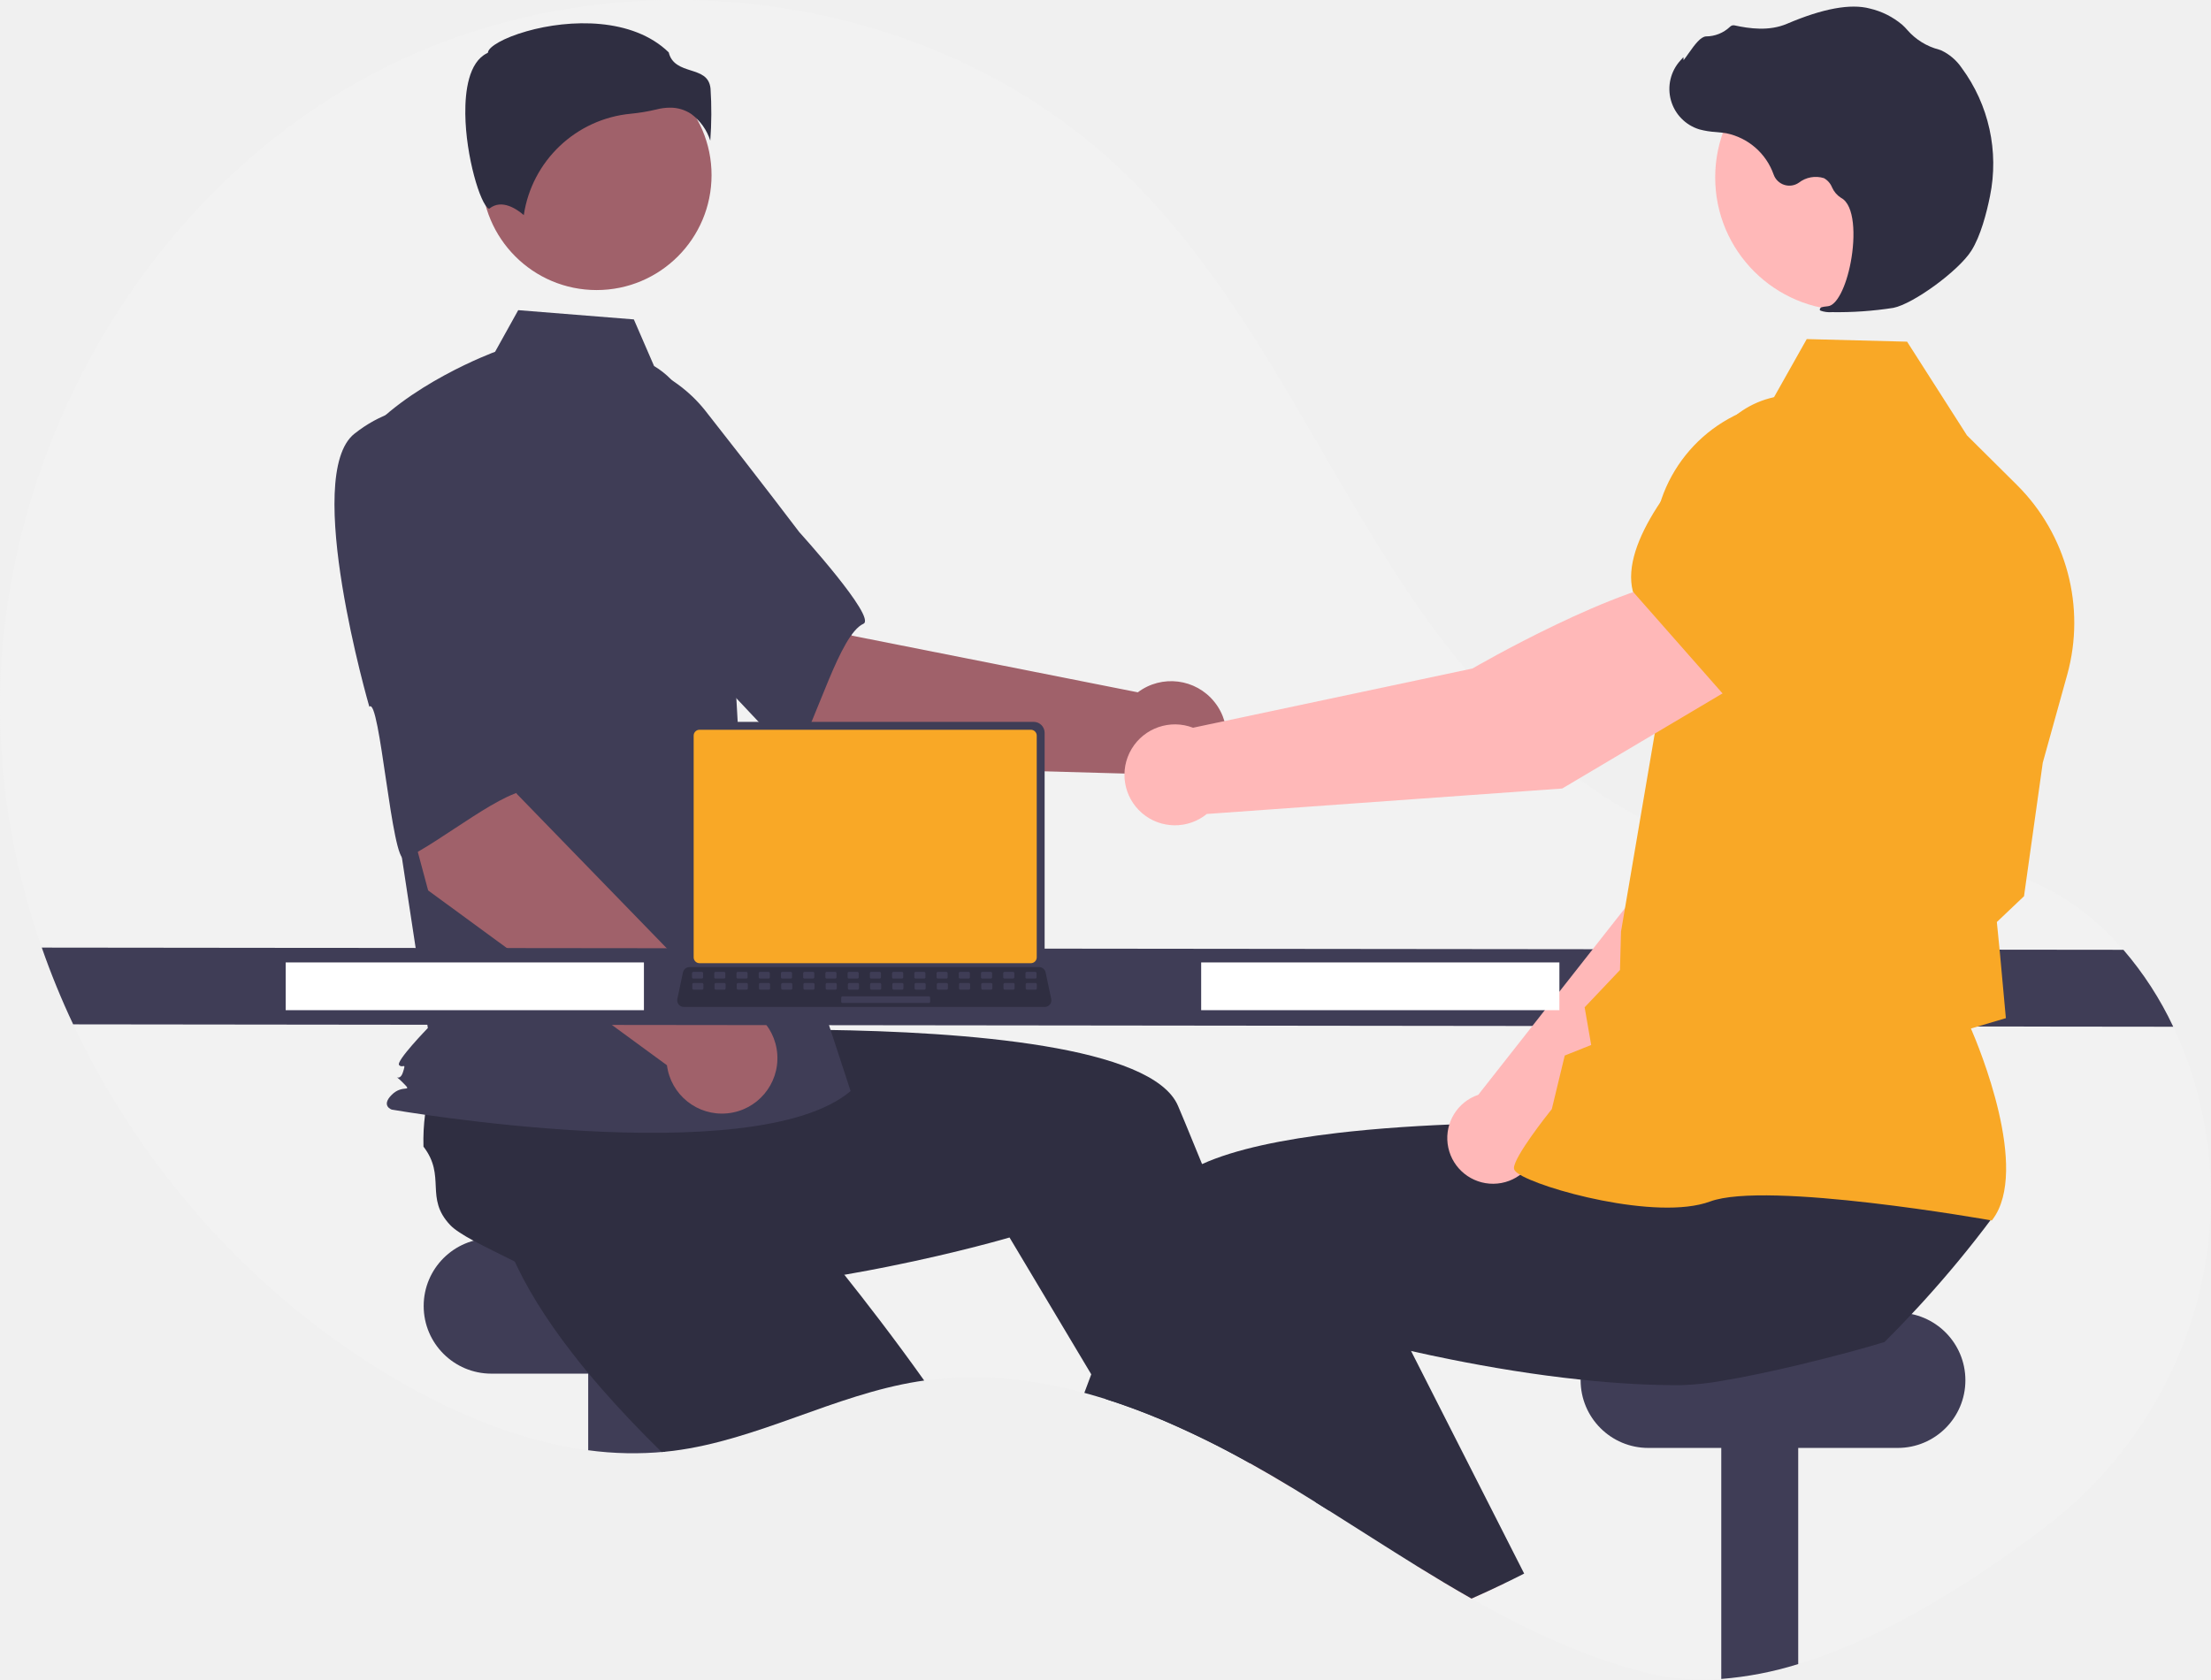
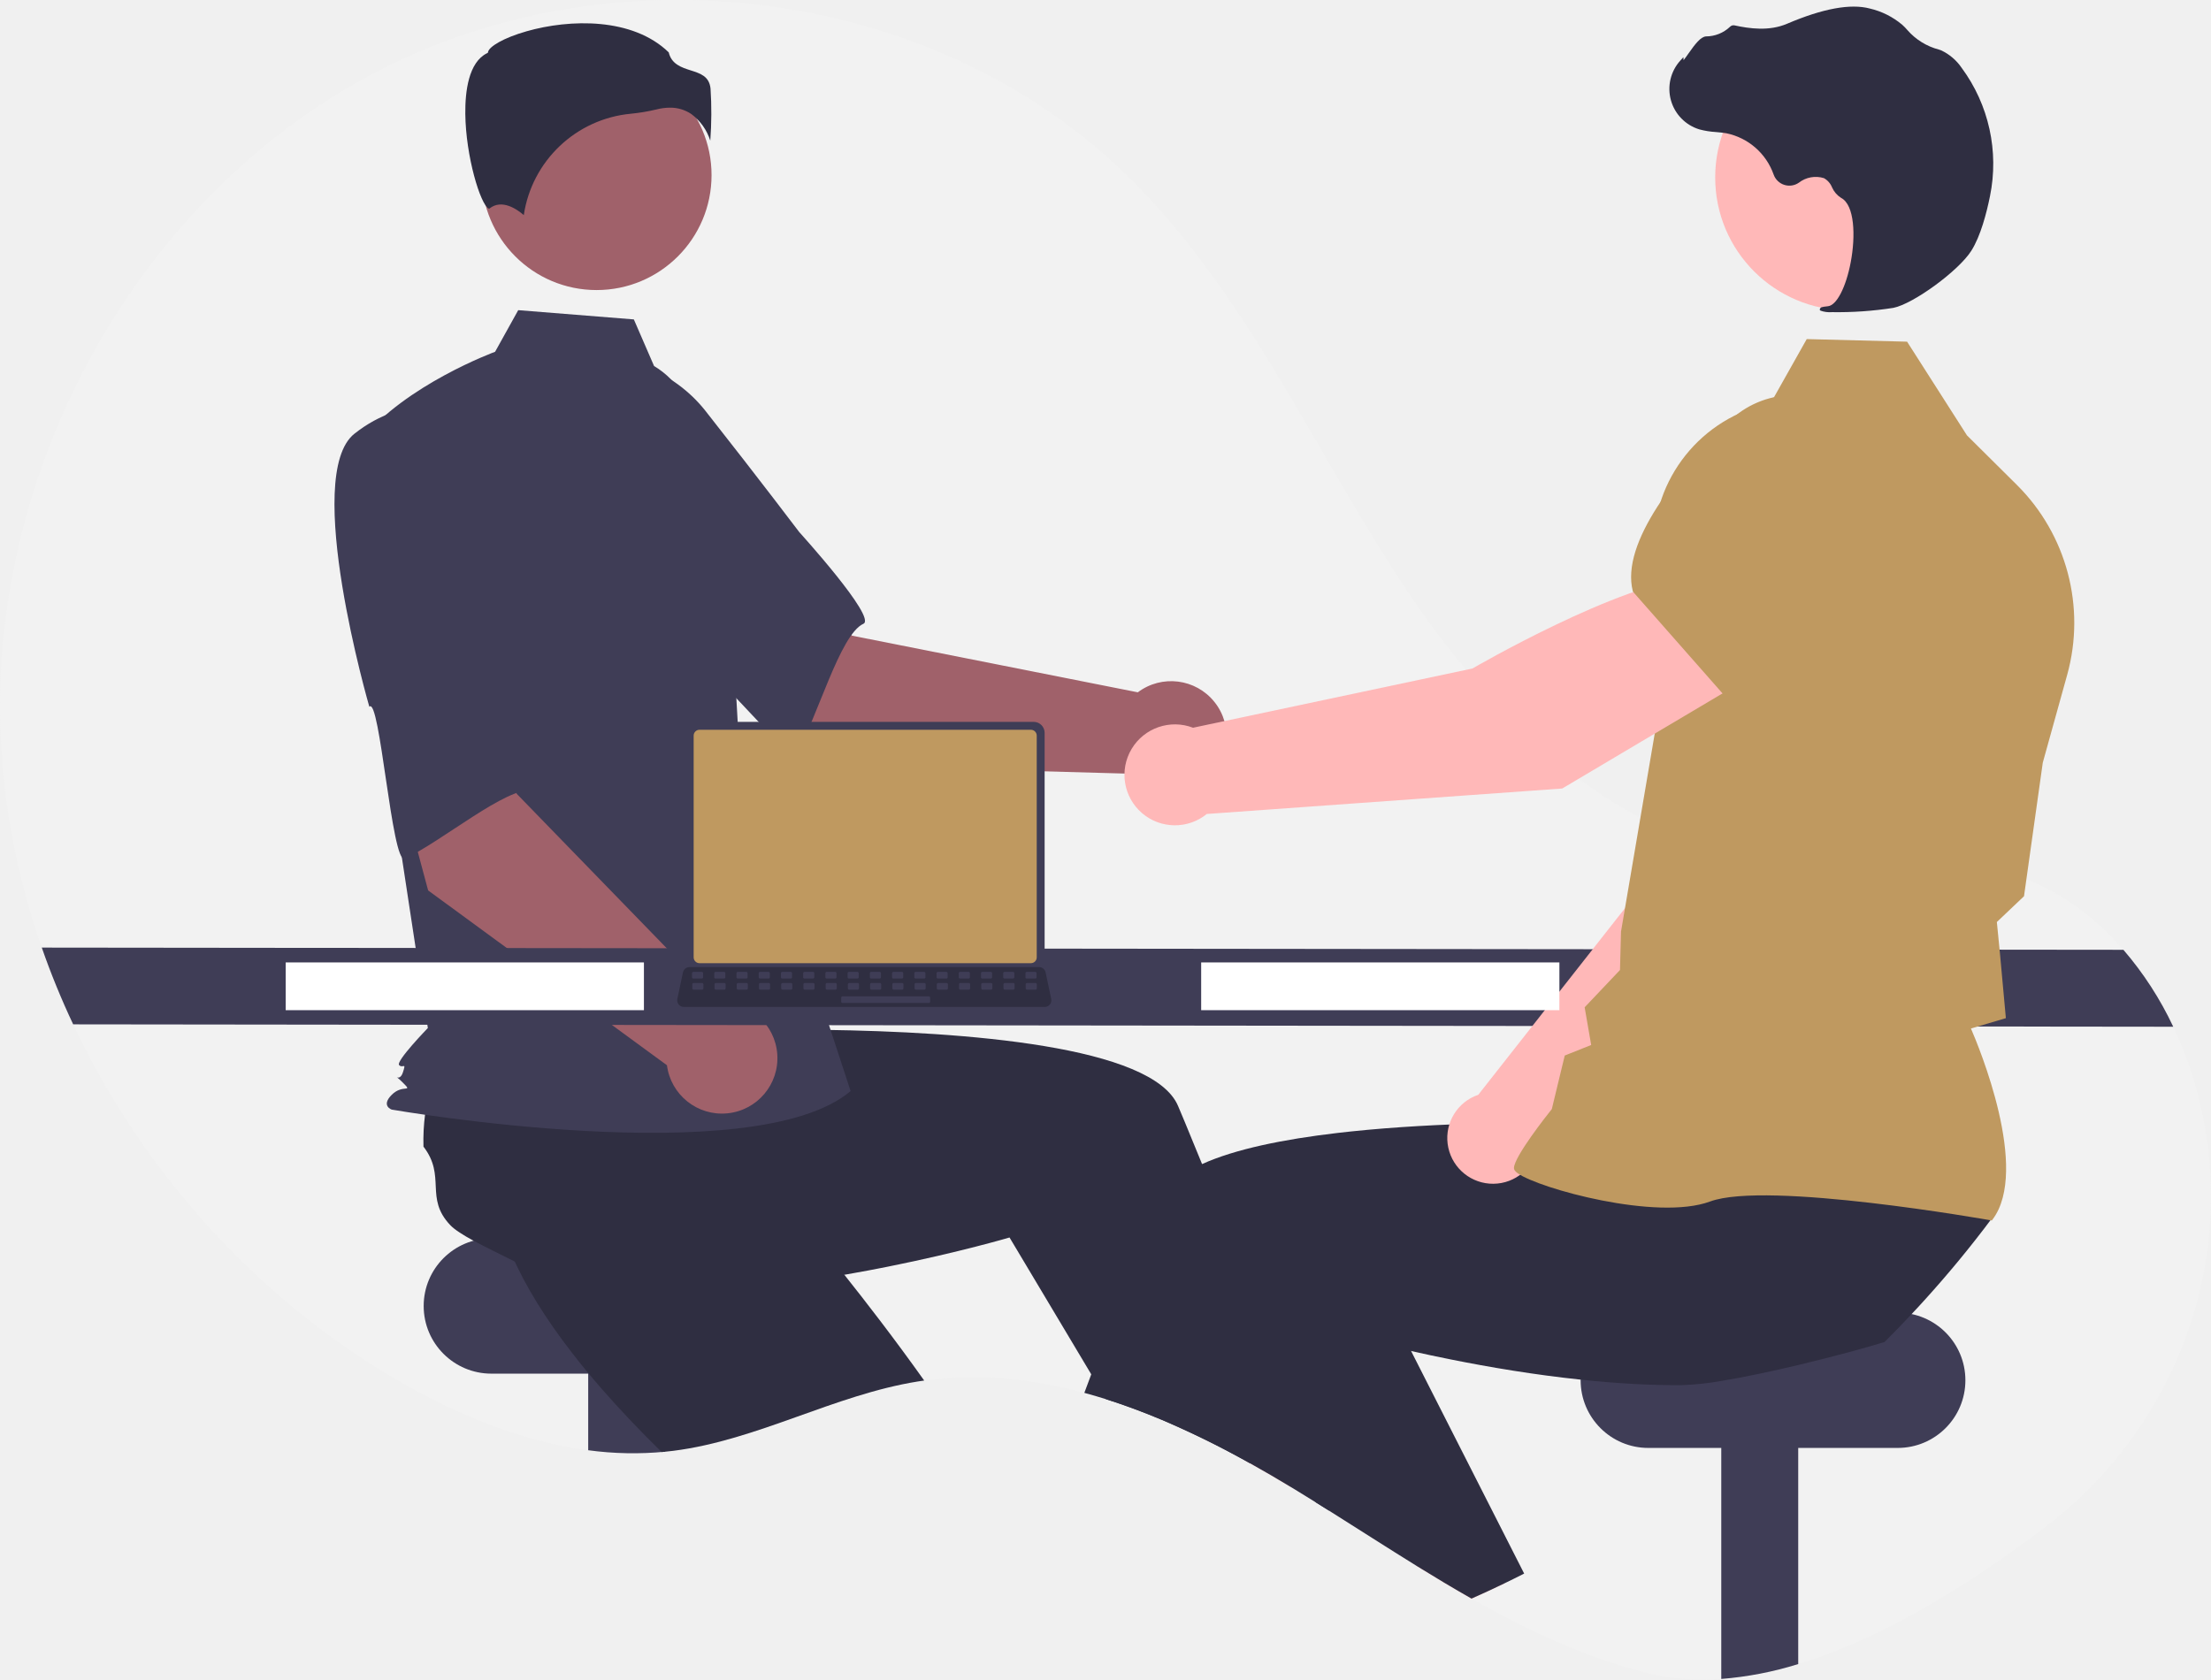
<svg xmlns="http://www.w3.org/2000/svg" data-name="Layer 1" width="833.222" height="633.11" viewBox="0 0 833.222 633.11">
  <path d="M954.314,708.907c-27.3,20.79-60.56,41.85-93.26,51.78a132.151,132.151,0,0,1-29,5.61,87.682,87.682,0,0,1-27.45-2.13c-23.6-5.87-45.49-16.15-66.67-28.16-6.92-3.93-13.76-8.04-20.56-12.24-11.1-6.86-22.09-13.96-33.11-20.89-1.65-1.05-3.29-2.08-4.94-3.1h-.01q-3.99-2.505-8-4.94c-.47-.29-.94-.57-1.42-.86q-7.575-4.59-15.41-8.97c-.64-.35-1.28-.71-1.92-1.06a337.758,337.758,0,0,0-31.12-15.23c-6.98-2.94-14.05-5.59-21.19-7.85h-.01c-2.73-.86-5.47-1.67-8.22-2.41a172.032,172.032,0,0,0-25.14-4.92,137.461,137.461,0,0,0-35.21.28c-.79.11-1.57.22-2.36.35-31.6,5.06-60.44,22.12-92.18,26.14-1.03.13-2.05.25-3.08.34-.44.04-.88.09-1.32.12a126.185,126.185,0,0,1-27.68-.68c-25.63-3.38-50.59-13.87-73.06-27.09-52.53-30.91-95.13-78.42-121.03-133.44a297.454,297.454,0,0,1-11.83-28.93,278.47,278.47,0,0,1-15.67-84.85c-2.43-100.36,54.6-201.05,144.14-246.44,89.55-45.39,207.35-30.38,279.57,39.35,43.81,42.3,69.16,99.62,102.13,150.83,32.97,51.2,79.83,100.11,140.27,107.57,30.79,3.8,63.01-3.55,92.52,6.01,16.34,5.3,30.28,15.44,41.51,28.36a127.185,127.185,0,0,1,18.78,29,141.927,141.927,0,0,1,8.73,23.54c.41,1.49.79,2.98,1.16,4.47C1026.974,608.507,1003.484,671.447,954.314,708.907Z" transform="translate(-183.3889 -133.445)" fill="#f2f2f2" />
  <rect x="159.665" y="466.772" width="145" height="51" rx="25.5" fill="#3f3d56" />
  <path d="M434.054,638.217v42.43a125.553,125.553,0,0,1-29-.56v-41.87Z" transform="translate(-183.3889 -133.445)" fill="#3f3d56" />
  <path d="M531.674,653.817c-.79.11-1.57.22-2.36.35-31.6,5.06-60.44,22.12-92.18,26.14-1.03.13-2.05.25-3.08.34-.44.04-.88.09-1.32.12-7.75-7.59-15.5-15.67-22.78-24.04-3.95-4.53-7.77-9.15-11.36-13.83-9.32-12.08-17.22-24.5-22.44-36.7.53-5.85-3.11-19.38-4.85-29.74l-.01-.01c-.74-4.35-1.14-8.13-.77-10.56,2.12-14.02,13.57-12.41,17.09-26.15a77.5,77.5,0,0,1,10.11-7.11c.59-.35,1.19-.7,1.81-1.05l38.2-26.4,14.6,14.32,22.22,21.8,24.08,23.61-20.44,20.65s17.08,19.69,37.05,45.94C520.604,638.547,526.174,646.077,531.674,653.817Z" transform="translate(-183.3889 -133.445)" fill="#2f2e41" />
  <path d="M861.054,638.217v122.47a132.151,132.151,0,0,1-29,5.61v-128.08Z" transform="translate(-183.3889 -133.445)" fill="#3f3d56" />
  <rect x="595.665" y="494.772" width="145" height="51" rx="25.5" fill="#3f3d56" />
  <path d="M669.894,693.977q-7.575-4.59-15.41-8.97c-.64-.35-1.28-.71-1.92-1.06l3.44-1.47,9.28-3.99.09-.04.1.34Z" transform="translate(-183.3889 -133.445)" fill="#ffb6b6" />
  <path d="M684.264,702.877c-1.65-1.05-3.29-2.08-4.94-3.1h-.01q-3.99-2.505-8-4.94c-.47-.29-.94-.57-1.42-.86q-7.575-4.59-15.41-8.97c-.64-.35-1.28-.71-1.92-1.06a337.758,337.758,0,0,0-31.12-15.23c-6.98-2.94-14.05-5.59-21.19-7.85h-.01l-5.61-9.39-25.25-42.29-5.55-9.29s-18.93,5.6-45.72,10.97c-9.75,1.96-20.53,3.88-31.84,5.5-12.09,1.72-24.77,3.09-37.37,3.75-6.01.32-12,.48-17.9.43-15.25-.1-29.9-1.53-42.73-4.93-4.28-4.02-17.18-9.49-26.42-14.5h-.01c-3.88-2.1-7.1-4.11-8.79-5.9-9.74-10.3-1.42-18.33-10.08-29.57a78.018,78.018,0,0,1,.63-12.34c.09-.68.18-1.37.29-2.07l2.73-46.36,20.28-2.68,30.86-4.08,33.43-4.42,3.68,28.82s26.03-1.32,59.01-.88c52.97.72,123.85,6,133.45,28.66.9,2.13,1.8,4.28,2.7,6.43q3.21,7.71,6.36,15.5c7.61,18.8,14.87,37.78,21.5,55.72,4.12,11.16,8,21.92,11.57,31.99,2.87,8.1,5.53,15.76,7.96,22.81,2.22,6.44,4.23,12.37,6.02,17.69C683.724,701.267,683.994,702.087,684.264,702.877Z" transform="translate(-183.3889 -133.445)" fill="#2f2e41" />
  <path d="M497.708,421.99l-64.055-54.401,41.675-42.177,29.075,47.623,107.774,21.367a20.9,20.9,0,1,1-2.97,30.678Z" transform="translate(-183.3889 -133.445)" fill="#a0616a" />
  <path d="M377.042,296.092c-7.403,24.083,63.1,81.52,63.1,81.52.783-5.782,40.756,44.073,43.475,39.558,7.729-12.832,16.234-44.552,25.157-48.606,5.103-2.318-24.171-34.543-24.171-34.543s-14.933-19.756-34.649-44.794a53.412,53.412,0,0,0-47.084-20.961S384.445,272.009,377.042,296.092Z" transform="translate(-183.3889 -133.445)" fill="#3f3d56" />
  <circle cx="224.825" cy="66.009" r="43.324" fill="#a0616a" />
  <path d="M429.876,271.412c9.334,5.549,14.917,15.744,18.122,26.119a247.516,247.516,0,0,1,10.636,59.137l3.385,60.089,41.926,127.947c-36.336,30.746-172.919,6.988-172.919,6.988s-4.193-1.397,0-5.59,8.274-.478,4.082-4.671-1.302.478.095-3.715,0-1.397-1.398-2.795,10.819-13.976,10.819-13.976L333.445,447.503,319.47,299.363c16.771-20.963,50.498-33.321,50.498-33.321l8.715-15.687,43.574,3.486Z" transform="translate(-183.3889 -133.445)" fill="#3f3d56" />
  <path d="M443.928,176.437a20.078,20.078,0,0,1,7.133,10.02,141.018,141.018,0,0,0,.093-19.659c-.511-4.601-3.75-5.636-7.5-6.835-3.387-1.083-7.218-2.307-8.248-6.774-13.619-13.248-37.326-12.58-53.55-7.959-8.928,2.543-14.065,5.81-14.524,7.724l-.095.394-.363.181c-6.882,3.441-8.221,14.306-8.133,22.815.168,16.031,5.703,34.239,8.821,35.718.165.078.207.048.278-.012h0c4.695-3.752,10.424.285,12.941,2.48a45.059,45.059,0,0,1,40.346-38.219,70.703,70.703,0,0,0,9.724-1.631,20.472,20.472,0,0,1,4.968-.652A14.137,14.137,0,0,1,443.928,176.437Z" transform="translate(-183.3889 -133.445)" fill="#2f2e41" />
-   <path d="M389.338,487.262,376.085,480.475a3.632,3.632,0,0,1,3.276-6.397l13.253,6.787a3.632,3.632,0,0,1-3.276,6.397Z" transform="translate(-183.3889 -133.445)" fill="#f9a826" />
+   <path d="M389.338,487.262,376.085,480.475a3.632,3.632,0,0,1,3.276-6.397l13.253,6.787a3.632,3.632,0,0,1-3.276,6.397Z" transform="translate(-183.3889 -133.445)" fill="#bf9960" />
  <path d="M344.735,469.078l-21.801-81.162,58.259-11.028-3.133,55.709,76.547,78.818A20.9,20.9,0,1,1,434.732,534.973Z" transform="translate(-183.3889 -133.445)" fill="#a0616a" />
  <path d="M316.972,296.916c-19.775,15.612,5.606,102.935,5.606,102.935,3.93-4.313,8.496,59.425,13.299,57.255,13.651-6.168,38.673-27.438,48.319-25.704,5.516.992-.263-42.159-.263-42.159s-1.063-24.742-3.061-56.548a53.412,53.412,0,0,0-26.836-44.001S336.747,281.305,316.972,296.916Z" transform="translate(-183.3889 -133.445)" fill="#3f3d56" />
  <path d="M1002.384,520.457l-791.42-.9a297.454,297.454,0,0,1-11.83-28.93l784.47.83A127.185,127.185,0,0,1,1002.384,520.457Z" transform="translate(-183.3889 -133.445)" fill="#3f3d56" />
  <path d="M750.314,730.277q-6.135,2.97-12.38,5.73c-6.92-3.93-13.76-8.04-20.56-12.24l25.22-11.08Z" transform="translate(-183.3889 -133.445)" fill="#ffb6b6" />
  <path d="M934.194,592.477q-6.15,8.25-12.69,16.17-6.03,7.305-12.38,14.33c-1.75,1.94-3.52,3.87-5.33,5.78q-4.995,5.355-10.21,10.53c-6.26,1.97-18.94,5.44-32.53,8.68-9.89,2.35-20.26,4.58-29,6a104.486,104.486,0,0,1-14.81,1.58c-5.9.05-11.89-.11-17.9-.43-6.78-.36-13.57-.92-20.28-1.64-17.45-1.83-34.35-4.68-48.93-7.61-5.34-1.06-10.36-2.14-14.98-3.19-8.75-1.97-16.07-3.81-21.37-5.21-5.97-1.56-9.37-2.57-9.37-2.57l-14.95,25.04-7.76,12.99-5.7,9.55-1.52,2.53c-.64-.35-1.28-.71-1.92-1.06a337.758,337.758,0,0,0-31.12-15.23c-6.98-2.94-14.05-5.59-21.19-7.85h-.01c-2.73-.86-5.47-1.67-8.22-2.41q1.29-3.465,2.61-6.98,2.46-6.555,5.02-13.23c3.69-9.64,7.51-19.42,11.44-29.15,3.22-7.99,6.5-15.95,9.82-23.8,1.53-3.62,4.64-6.8,8.99-9.59a52.323,52.323,0,0,1,6.49-3.48c12.45-5.67,30.79-9.36,51-11.73,1.67-.19,3.35-.38,5.04-.56,16.73-1.76,34.48-2.67,51.08-3.09,8.31-.21,16.33-.29,23.79-.3q3.615,0,7.03.02h.01c6.15.03,11.81.12,16.79.22.97.02,1.91.05,2.83.07h.01c.62.01,1.23.03,1.83.04,10.89.28,17.57.62,17.57.62l2.59-20.32.53-4.1.5-3.9v-.01l.06-.49.41-.01,7.2-.14,60.52-1.18,33.06-.65-5.24,22.46-8.65,37.06C905.234,592.097,934.494,587.507,934.194,592.477Z" transform="translate(-183.3889 -133.445)" fill="#2f2e41" />
  <path d="M757.774,726.577c-2.47,1.26-4.96,2.5-7.46,3.7q-6.135,2.97-12.38,5.73c-6.92-3.93-13.76-8.04-20.56-12.24-11.1-6.86-22.09-13.96-33.11-20.89-1.65-1.05-3.29-2.08-4.94-3.1h-.01c-4.54-6.74-9.17-13.76-13.84-20.99-.07-.1-.13-.2-.19-.3q-1.8-2.76-3.58-5.56c-7.47-11.7-14.98-23.9-22.27-36.36l18.46-8.62,34.32-16.02,5.92-2.76,17.02,33.51,15.18,29.89,3.38,6.65Z" transform="translate(-183.3889 -133.445)" fill="#2f2e41" />
  <path d="M762.946,565.695l87.501-84.384,24.252-68.67L838.926,397.086c-18.375,17.601-38.237,72.424-38.237,72.424L740.477,546.115c-.469.161-.937.331-1.399.535a17.231,17.231,0,1,0,23.869,19.045Z" transform="translate(-183.3889 -133.445)" fill="#ffb8b8" />
-   <path d="M828.86,404.753l45.375,14.405.171-.028c16.889-2.829,30.903-30.412,39.684-53.054a31.596,31.596,0,0,0-16.087-40.025h0a31.666,31.666,0,0,0-33.165,4.184l-23.301,19.039Z" transform="translate(-183.3889 -133.445)" fill="#f9a826" />
-   <path d="M934.012,593.49l.265-.352c14.157-18.776-5.206-65.273-8.133-72.017l13.164-3.899-2.294-25.064-1.105-11.176L946.143,471.262l.034-.248,7.039-50.092,9.21-33.154A73.285,73.285,0,0,0,943.465,316.233L924.638,297.54l-22.556-35.306-37.819-.976-13.6,24.159a55.141,55.141,0,0,0-44.103,55.179l1.28,64.316L794.269,484.598l-.381,14.475-13.319,14.055,2.462,14.21-9.963,3.969-4.875,20.191c-1.862,2.33-14.156,17.87-14.268,22.202-.017.65.447,1.292,1.459,2.016,7.958,5.694,52.437,18.031,72.456,10.614,21.323-7.894,104.895,6.932,105.737,7.083Z" transform="translate(-183.3889 -133.445)" fill="#f9a826" />
+   <path d="M828.86,404.753l45.375,14.405.171-.028c16.889-2.829,30.903-30.412,39.684-53.054a31.596,31.596,0,0,0-16.087-40.025h0a31.666,31.666,0,0,0-33.165,4.184l-23.301,19.039Z" transform="translate(-183.3889 -133.445)" fill="#bf9960" />
+   <path d="M934.012,593.49l.265-.352c14.157-18.776-5.206-65.273-8.133-72.017l13.164-3.899-2.294-25.064-1.105-11.176L946.143,471.262l.034-.248,7.039-50.092,9.21-33.154A73.285,73.285,0,0,0,943.465,316.233L924.638,297.54l-22.556-35.306-37.819-.976-13.6,24.159a55.141,55.141,0,0,0-44.103,55.179l1.28,64.316L794.269,484.598l-.381,14.475-13.319,14.055,2.462,14.21-9.963,3.969-4.875,20.191c-1.862,2.33-14.156,17.87-14.268,22.202-.017.65.447,1.292,1.459,2.016,7.958,5.694,52.437,18.031,72.456,10.614,21.323-7.894,104.895,6.932,105.737,7.083Z" transform="translate(-183.3889 -133.445)" fill="#bf9960" />
  <circle cx="696.48" cy="66.885" r="50.104" fill="#ffb8b8" />
  <path d="M873.756,251.104a136.267,136.267,0,0,0,23.181-1.62c7.599-1.545,24.599-14.003,29.339-21.5h0c3.521-5.57,5.772-14.268,7.042-20.583a60.914,60.914,0,0,0-10.654-48.358,19.245,19.245,0,0,0-7.773-6.634c-.278-.109-.565-.205-.855-.288a23.745,23.745,0,0,1-11.812-7.309,19.586,19.586,0,0,0-1.964-2.021,29.248,29.248,0,0,0-12.203-6.127c-7.254-1.941-17.752-.014-31.202,5.733-6.757,2.888-14.147,1.843-19.832.609a1.86,1.86,0,0,0-1.751.6,13.132,13.132,0,0,1-8.925,3.558c-2.032.089-4.164,2.903-6.741,6.572-.585.833-1.267,1.805-1.759,2.396l-.066-1.136-1.149,1.267a15.935,15.935,0,0,0,7.194,25.961,31.076,31.076,0,0,0,6.25.996c1.279.115,2.602.234,3.87.454a24.025,24.025,0,0,1,17.853,15.59,6.283,6.283,0,0,0,9.483,3.05,10.381,10.381,0,0,1,9.459-1.722,6.891,6.891,0,0,1,3.046,3.455,8.98,8.98,0,0,0,3.408,3.976c5.15,2.655,5.505,14.417,3.655,24.222-1.783,9.451-5.307,16.288-8.57,16.626-2.512.26-2.799.438-2.981.883l-.162.398.282.372A10.261,10.261,0,0,0,873.756,251.104Z" transform="translate(-183.3889 -133.445)" fill="#2f2e41" />
  <path d="M841.302,389.605l-19.319-38.516c-28.041,1.915-83.695,34.337-83.695,34.337L632.99,407.752a19.023,19.023,0,1,0,5.186,32.508L772.123,430.659Z" transform="translate(-183.3889 -133.445)" fill="#ffb8b8" />
-   <path d="M833.51,395.929l50.454-37.495,8.887-32.027a34.982,34.982,0,0,0-10.521-35.394h0a34.899,34.899,0,0,0-47.624,1.537c-18.987,18.951-40.642,45.39-35.99,63.723l.047.186Z" transform="translate(-183.3889 -133.445)" fill="#f9a826" />
+   <path d="M833.51,395.929l50.454-37.495,8.887-32.027a34.982,34.982,0,0,0-10.521-35.394h0a34.899,34.899,0,0,0-47.624,1.537c-18.987,18.951-40.642,45.39-35.99,63.723l.047.186Z" transform="translate(-183.3889 -133.445)" fill="#bf9960" />
  <rect x="452.665" y="362.772" width="135" height="18" fill="#fff" />
  <rect x="107.665" y="362.772" width="135" height="18" fill="#fff" />
  <path d="M441.818,409.655v85.704a4.122,4.122,0,0,0,4.119,4.119H572.941a4.122,4.122,0,0,0,4.119-4.119v-85.704a4.124,4.124,0,0,0-4.119-4.115H445.937A4.124,4.124,0,0,0,441.818,409.655Z" transform="translate(-183.3889 -133.445)" fill="#3f3d56" />
-   <path d="M444.797,410.722v83.58a2.205,2.205,0,0,0,2.201,2.201H571.884a2.205,2.205,0,0,0,2.201-2.201V410.722a2.206,2.206,0,0,0-2.201-2.206H446.999A2.206,2.206,0,0,0,444.797,410.722Z" transform="translate(-183.3889 -133.445)" fill="#f9a826" />
+   <path d="M444.797,410.722v83.58a2.205,2.205,0,0,0,2.201,2.201H571.884a2.205,2.205,0,0,0,2.201-2.201V410.722a2.206,2.206,0,0,0-2.201-2.206H446.999A2.206,2.206,0,0,0,444.797,410.722Z" transform="translate(-183.3889 -133.445)" fill="#bf9960" />
  <path d="M439.161,512.074a2.47,2.47,0,0,0,1.943.93h135.992A2.502,2.502,0,0,0,579.543,509.988l-2.111-10.027a2.507,2.507,0,0,0-1.558-1.818,2.425,2.425,0,0,0-.888-.168H443.208a2.425,2.425,0,0,0-.888.168,2.507,2.507,0,0,0-1.558,1.818l-2.111,10.027A2.5,2.5,0,0,0,439.161,512.074Z" transform="translate(-183.3889 -133.445)" fill="#2f2e41" />
  <rect x="569.832" y="499.781" width="4.188" height="2.513" rx="0.488" transform="translate(960.4626 868.6308) rotate(-180)" fill="#3f3d56" />
  <rect x="561.455" y="499.781" width="4.188" height="2.513" rx="0.488" transform="translate(943.7086 868.6308) rotate(-180)" fill="#3f3d56" />
  <rect x="553.078" y="499.781" width="4.188" height="2.513" rx="0.488" transform="translate(926.9547 868.6308) rotate(-180)" fill="#3f3d56" />
  <rect x="544.701" y="499.781" width="4.188" height="2.513" rx="0.488" transform="translate(910.2007 868.6308) rotate(-180)" fill="#3f3d56" />
  <rect x="536.324" y="499.781" width="4.188" height="2.513" rx="0.488" transform="translate(893.4467 868.6308) rotate(-180)" fill="#3f3d56" />
  <rect x="527.947" y="499.781" width="4.188" height="2.513" rx="0.488" transform="translate(876.6928 868.6308) rotate(-180)" fill="#3f3d56" />
  <rect x="519.57" y="499.781" width="4.188" height="2.513" rx="0.488" transform="translate(859.9388 868.6308) rotate(-180)" fill="#3f3d56" />
  <rect x="511.193" y="499.781" width="4.188" height="2.513" rx="0.488" transform="translate(843.1848 868.6308) rotate(-180)" fill="#3f3d56" />
  <rect x="502.816" y="499.781" width="4.188" height="2.513" rx="0.488" transform="translate(826.4309 868.6308) rotate(-180)" fill="#3f3d56" />
  <rect x="494.439" y="499.781" width="4.188" height="2.513" rx="0.488" transform="translate(809.6769 868.6308) rotate(-180)" fill="#3f3d56" />
  <rect x="486.062" y="499.781" width="4.188" height="2.513" rx="0.488" transform="translate(792.9229 868.6308) rotate(-180)" fill="#3f3d56" />
  <rect x="477.685" y="499.781" width="4.188" height="2.513" rx="0.488" transform="translate(776.169 868.6308) rotate(-180)" fill="#3f3d56" />
  <rect x="469.308" y="499.781" width="4.188" height="2.513" rx="0.488" transform="translate(759.415 868.6308) rotate(-180)" fill="#3f3d56" />
  <rect x="460.931" y="499.781" width="4.188" height="2.513" rx="0.488" transform="translate(742.6611 868.6308) rotate(-180)" fill="#3f3d56" />
  <rect x="452.554" y="499.781" width="4.188" height="2.513" rx="0.488" transform="translate(725.9071 868.6308) rotate(-180)" fill="#3f3d56" />
  <rect x="444.177" y="499.781" width="4.188" height="2.513" rx="0.488" transform="translate(709.1531 868.6308) rotate(-180)" fill="#3f3d56" />
  <rect x="569.931" y="503.97" width="4.188" height="2.513" rx="0.488" transform="translate(960.6605 877.0078) rotate(-180)" fill="#3f3d56" />
  <rect x="561.554" y="503.97" width="4.188" height="2.513" rx="0.488" transform="translate(943.9066 877.0078) rotate(-180)" fill="#3f3d56" />
  <rect x="553.177" y="503.97" width="4.188" height="2.513" rx="0.488" transform="translate(927.1526 877.0078) rotate(-180)" fill="#3f3d56" />
  <rect x="544.8" y="503.97" width="4.188" height="2.513" rx="0.488" transform="translate(910.3987 877.0078) rotate(-180)" fill="#3f3d56" />
  <rect x="536.423" y="503.97" width="4.188" height="2.513" rx="0.488" transform="translate(893.6447 877.0078) rotate(-180)" fill="#3f3d56" />
  <rect x="528.046" y="503.97" width="4.188" height="2.513" rx="0.488" transform="translate(876.8907 877.0078) rotate(-180)" fill="#3f3d56" />
  <rect x="519.669" y="503.97" width="4.188" height="2.513" rx="0.488" transform="translate(860.1368 877.0078) rotate(-180)" fill="#3f3d56" />
  <rect x="511.292" y="503.97" width="4.188" height="2.513" rx="0.488" transform="translate(843.3828 877.0078) rotate(-180)" fill="#3f3d56" />
  <rect x="502.915" y="503.97" width="4.188" height="2.513" rx="0.488" transform="translate(826.6288 877.0078) rotate(-180)" fill="#3f3d56" />
  <rect x="494.538" y="503.97" width="4.188" height="2.513" rx="0.488" transform="translate(809.8749 877.0078) rotate(-180)" fill="#3f3d56" />
  <rect x="486.161" y="503.97" width="4.188" height="2.513" rx="0.488" transform="translate(793.1209 877.0078) rotate(-180)" fill="#3f3d56" />
  <rect x="477.784" y="503.97" width="4.188" height="2.513" rx="0.488" transform="translate(776.3669 877.0078) rotate(-180)" fill="#3f3d56" />
  <rect x="469.407" y="503.97" width="4.188" height="2.513" rx="0.488" transform="translate(759.613 877.0078) rotate(-180)" fill="#3f3d56" />
  <rect x="461.03" y="503.97" width="4.188" height="2.513" rx="0.488" transform="translate(742.859 877.0078) rotate(-180)" fill="#3f3d56" />
  <rect x="452.653" y="503.97" width="4.188" height="2.513" rx="0.488" transform="translate(726.1051 877.0078) rotate(-180)" fill="#3f3d56" />
  <rect x="444.276" y="503.97" width="4.188" height="2.513" rx="0.488" transform="translate(709.3511 877.0078) rotate(-180)" fill="#3f3d56" />
  <rect x="500.402" y="508.996" width="33.508" height="2.513" rx="0.488" transform="translate(850.9221 887.0602) rotate(-180)" fill="#3f3d56" />
</svg>
